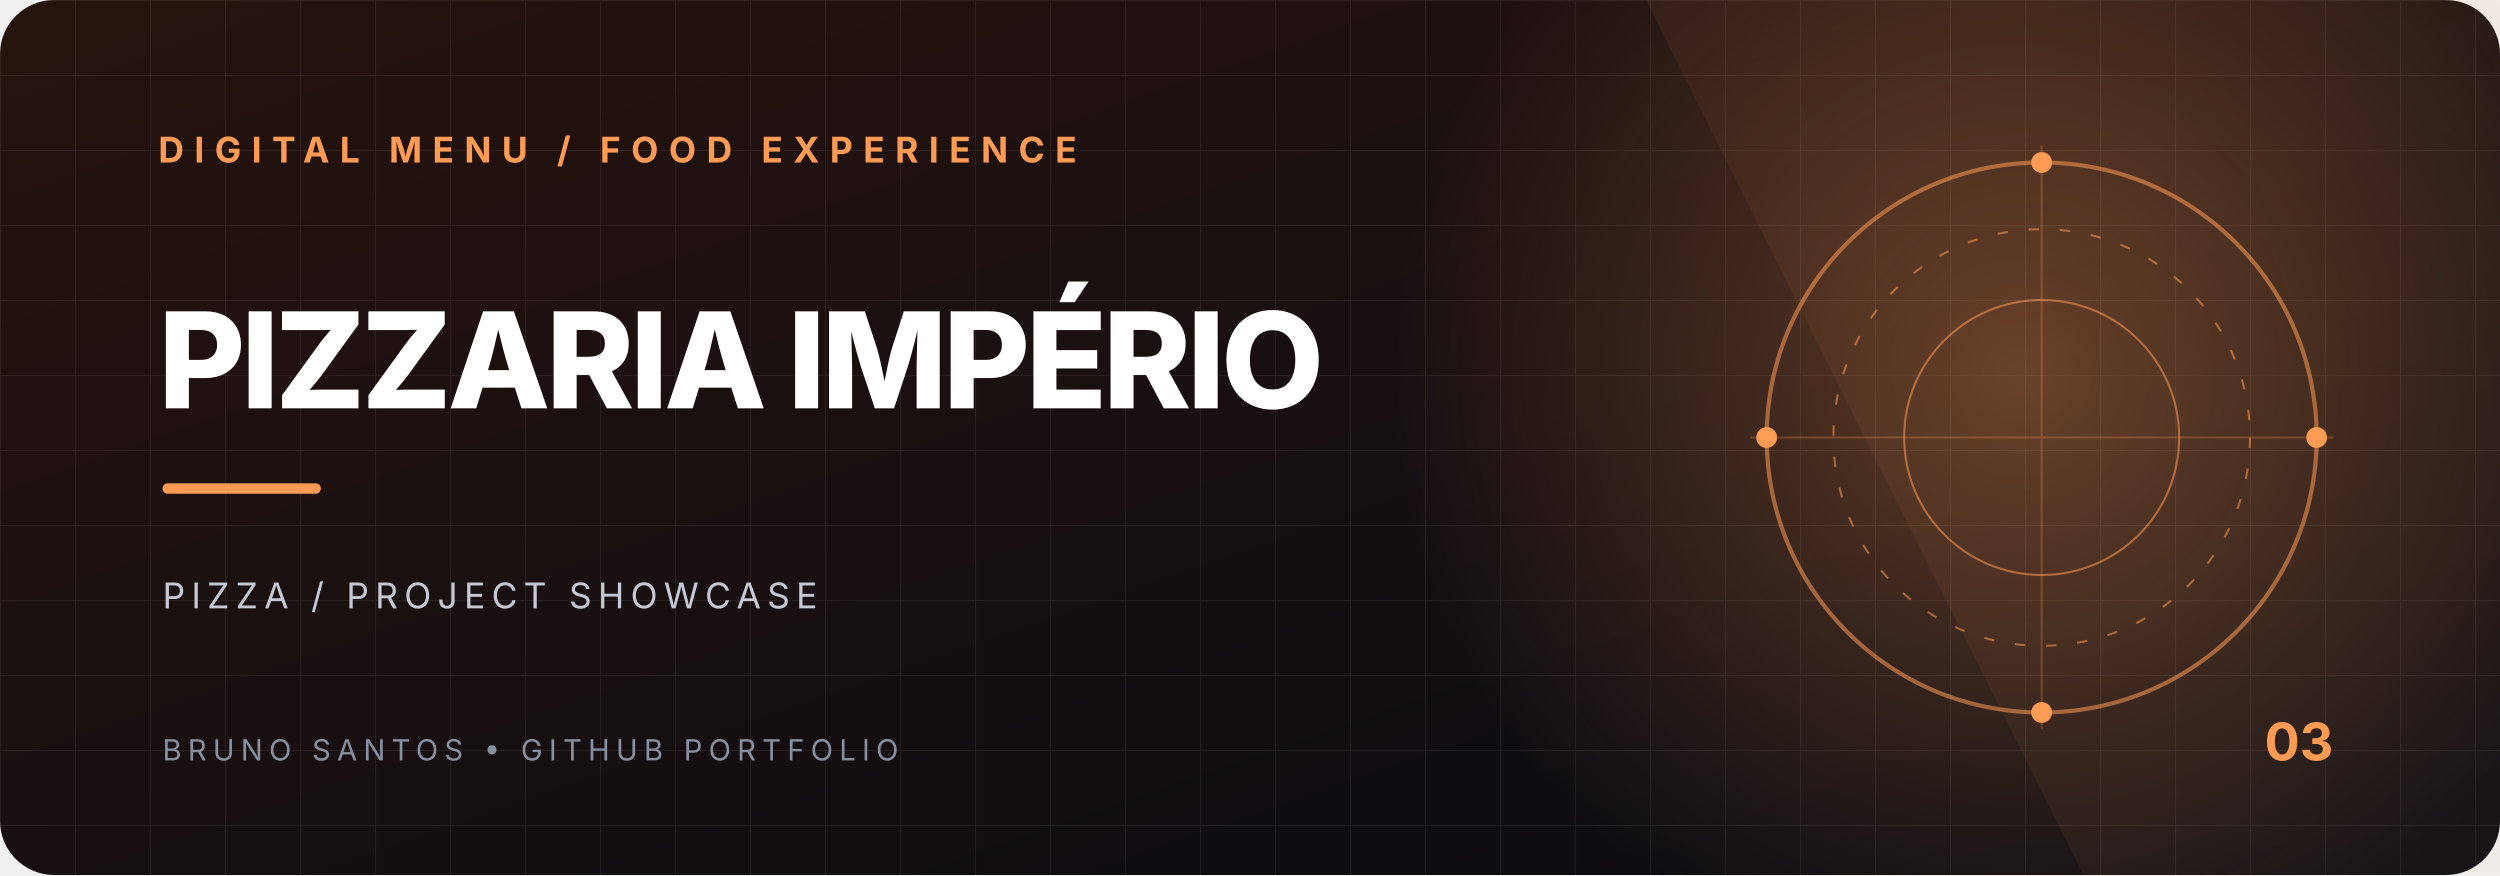
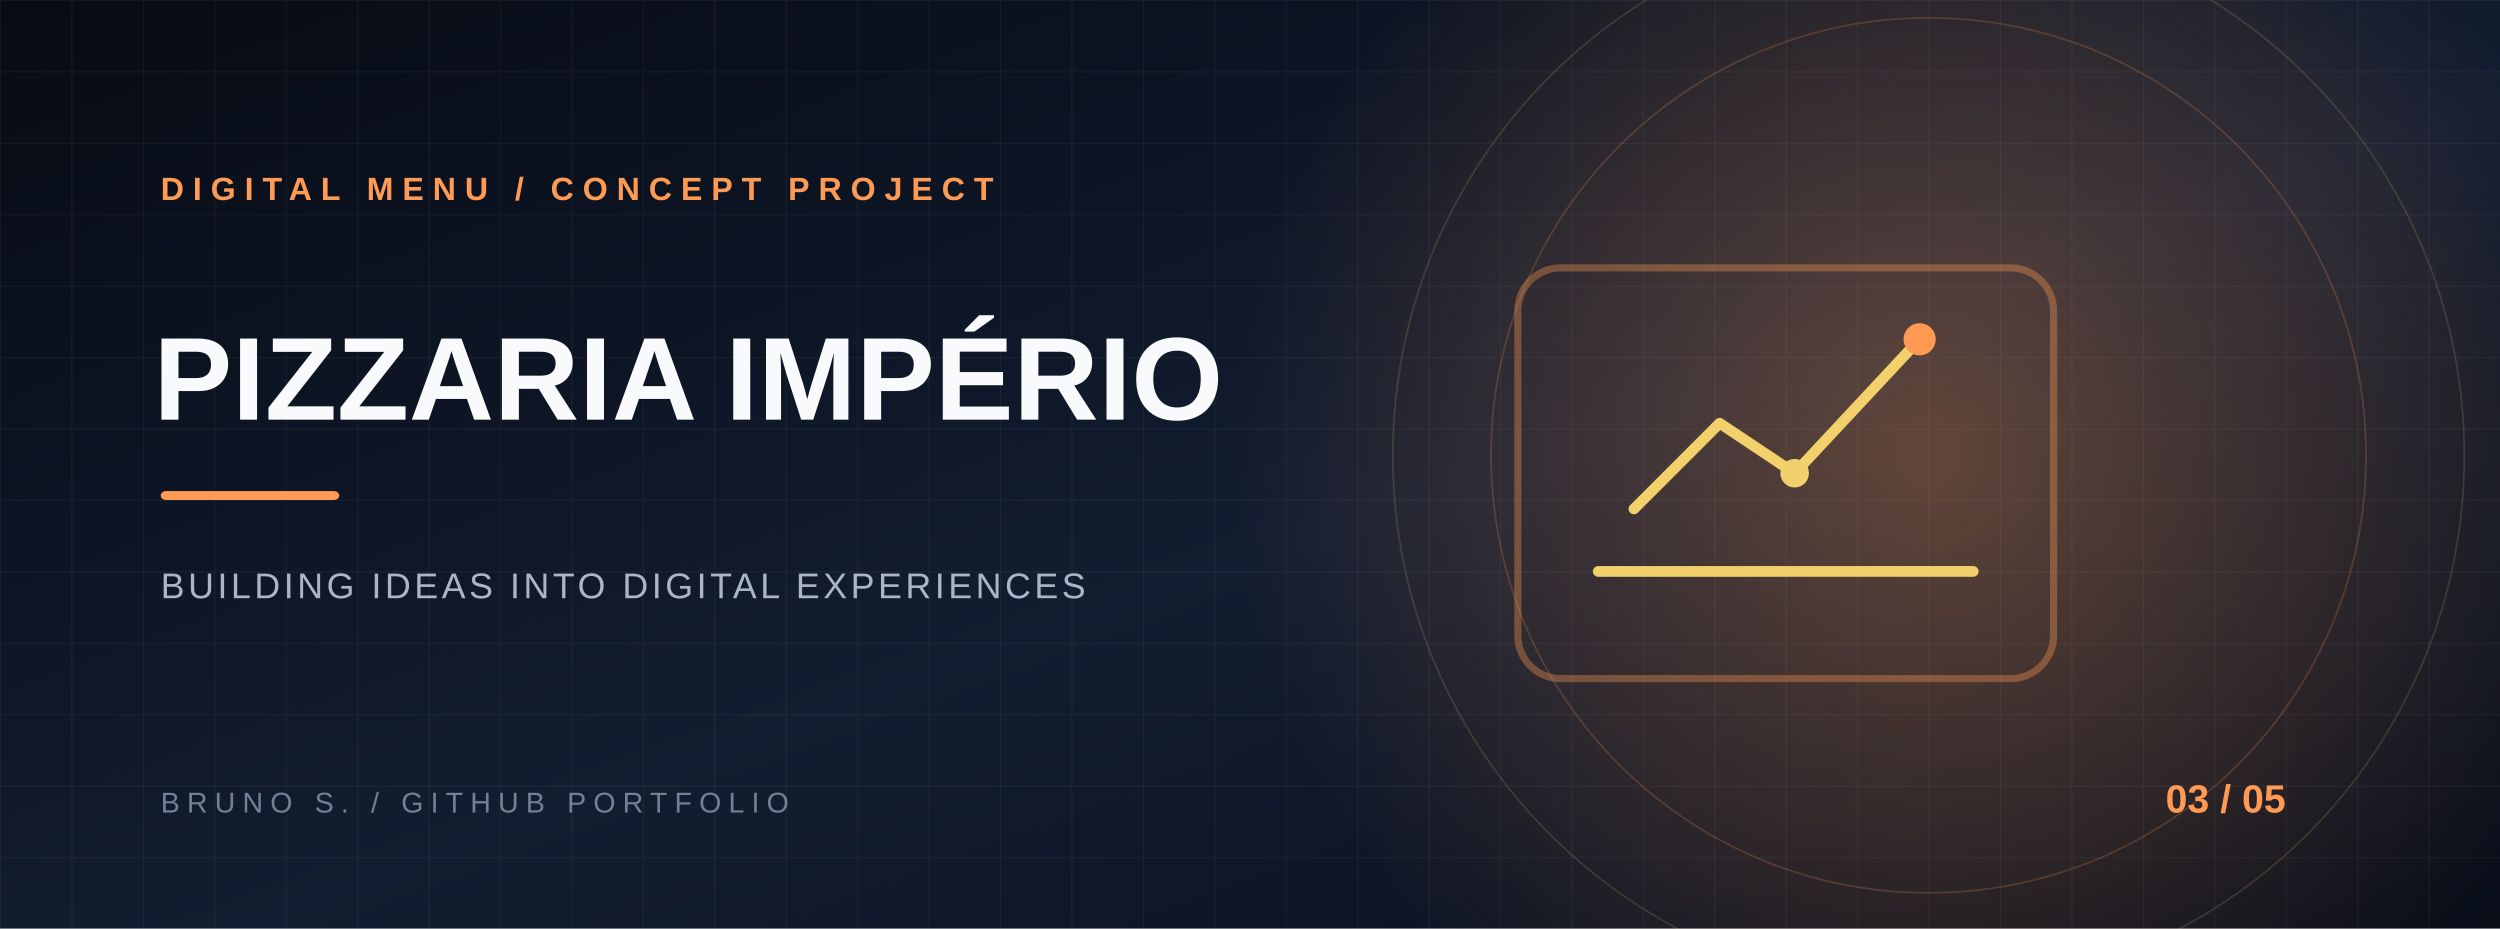
- <svg xmlns="http://www.w3.org/2000/svg" width="1200" height="420" viewBox="0 0 1200 420" role="img" aria-label="PIZZARIA IMPÉRIO">
+ <svg xmlns="http://www.w3.org/2000/svg" width="1400" height="520" viewBox="0 0 1400 520">
  <defs>
-     <linearGradient id="g" x1="0" y1="0" x2="1" y2="1">
-       <stop offset="0" stop-color="#26130e" />
-       <stop offset="1" stop-color="#080b13" />
+     <linearGradient id="bg" x1="0" y1="0" x2="1" y2="1">
+       <stop stop-color="#070b14" />
+       <stop offset=".55" stop-color="#121d31" />
+       <stop offset="1" stop-color="#090e19" />
    </linearGradient>
    <radialGradient id="glow">
-       <stop offset="0" stop-color="#ff9b54" stop-opacity=".32" />
-       <stop offset="1" stop-color="#ff9b54" stop-opacity="0" />
+       <stop stop-color="#ff9a55" stop-opacity=".34" />
+       <stop offset="1" stop-color="#ff9a55" stop-opacity="0" />
    </radialGradient>
-     <pattern id="grid" width="36" height="36" patternUnits="userSpaceOnUse">
-       <path d="M36 0H0V36" fill="none" stroke="#fff" stroke-opacity=".07" />
+     <pattern id="grid" width="40" height="40" patternUnits="userSpaceOnUse">
+       <path d="M40 0H0V40" fill="none" stroke="#fff" stroke-opacity=".055" />
    </pattern>
  </defs>
-   <rect width="1200" height="420" rx="26" fill="url(#g)" />
-   <rect width="1200" height="420" rx="26" fill="url(#grid)" />
-   <circle cx="970" cy="180" r="300" fill="url(#glow)" />
-   <path d="M790 0H1200V420H1000Z" fill="#ff9b54" opacity=".06" />
-   <g fill="none" stroke="#ff9b54" stroke-opacity=".55">
-     <circle cx="980" cy="210" r="132" stroke-width="2" />
-     <circle cx="980" cy="210" r="100" stroke-width="1" stroke-dasharray="5 10" />
-     <circle cx="980" cy="210" r="66" />
-     <path d="M840 210H1120M980 70V350" stroke-opacity=".25" />
-   </g>
-   <g fill="#ff9b54">
-     <circle cx="980" cy="78" r="5" />
-     <circle cx="1112" cy="210" r="5" />
-     <circle cx="980" cy="342" r="5" />
-     <circle cx="848" cy="210" r="5" />
-   </g>
-   <g font-family="Inter,Segoe UI,Arial,sans-serif">
-     <text x="76" y="78" fill="#ff9b54" font-size="17" font-weight="700" letter-spacing="5">DIGITAL MENU / FOOD EXPERIENCE</text>
-     <text x="76" y="196" fill="#fff" font-size="64" font-weight="800" letter-spacing="-2">PIZZARIA IMPÉRIO</text>
-     <rect x="78" y="232" width="76" height="5" rx="2.5" fill="#ff9b54" />
-     <text x="78" y="292" fill="#c5c9d4" font-size="17" letter-spacing="3">PIZZA / PROJECT SHOWCASE</text>
-     <text x="1120" y="365" fill="#ff9b54" font-size="25" font-weight="700" text-anchor="end">03</text>
-     <text x="78" y="365" fill="#87909f" font-size="14" letter-spacing="3">BRUNO SANTOS • GITHUB PORTFOLIO</text>
+   <rect width="1400" height="520" fill="url(#bg)" />
+   <rect width="1400" height="520" fill="url(#grid)" />
+   <circle cx="1080" cy="255" r="390" fill="url(#glow)" />
+   <circle cx="1080" cy="255" r="245" fill="none" stroke="#ff9a55" stroke-opacity=".2" />
+   <circle cx="1080" cy="255" r="300" fill="none" stroke="#f2d06b" stroke-opacity=".15" />
+   <text x="90" y="112" fill="#ff9a55" font-family="Arial,sans-serif" font-size="18" font-weight="700" letter-spacing="5">DIGITAL MENU / CONCEPT PROJECT</text>
+   <text x="86" y="235" fill="#f8fafc" font-family="Arial,sans-serif" font-size="66" font-weight="800">PIZZARIA IMPÉRIO</text>
+   <rect x="90" y="275" width="100" height="5" rx="3" fill="#ff9a55" />
+   <text x="90" y="335" fill="#aab6c8" font-family="Arial,sans-serif" font-size="20" letter-spacing="2">BUILDING IDEAS INTO DIGITAL EXPERIENCES</text>
+   <text x="90" y="455" fill="#718096" font-family="Arial,sans-serif" font-size="16" letter-spacing="4">BRUNO S. / GITHUB PORTFOLIO</text>
+   <text x="1280" y="455" text-anchor="end" fill="#ff9a55" font-family="Arial,sans-serif" font-size="22" font-weight="700">03 / 05</text>
+   <g transform="translate(850 150)" stroke="#ff9a55" stroke-width="4" fill="none" stroke-linecap="round" stroke-linejoin="round">
+     <rect x="0" y="0" width="300" height="230" rx="24" stroke-opacity=".35" />
+     <path d="M45 170h210M65 135l48-48 42 28 70-75" stroke="#f2d06b" stroke-width="6" />
+     <circle cx="225" cy="40" r="9" fill="#ff9a55" stroke="none" />
+     <circle cx="155" cy="115" r="8" fill="#f2d06b" stroke="none" />
  </g>
</svg>
